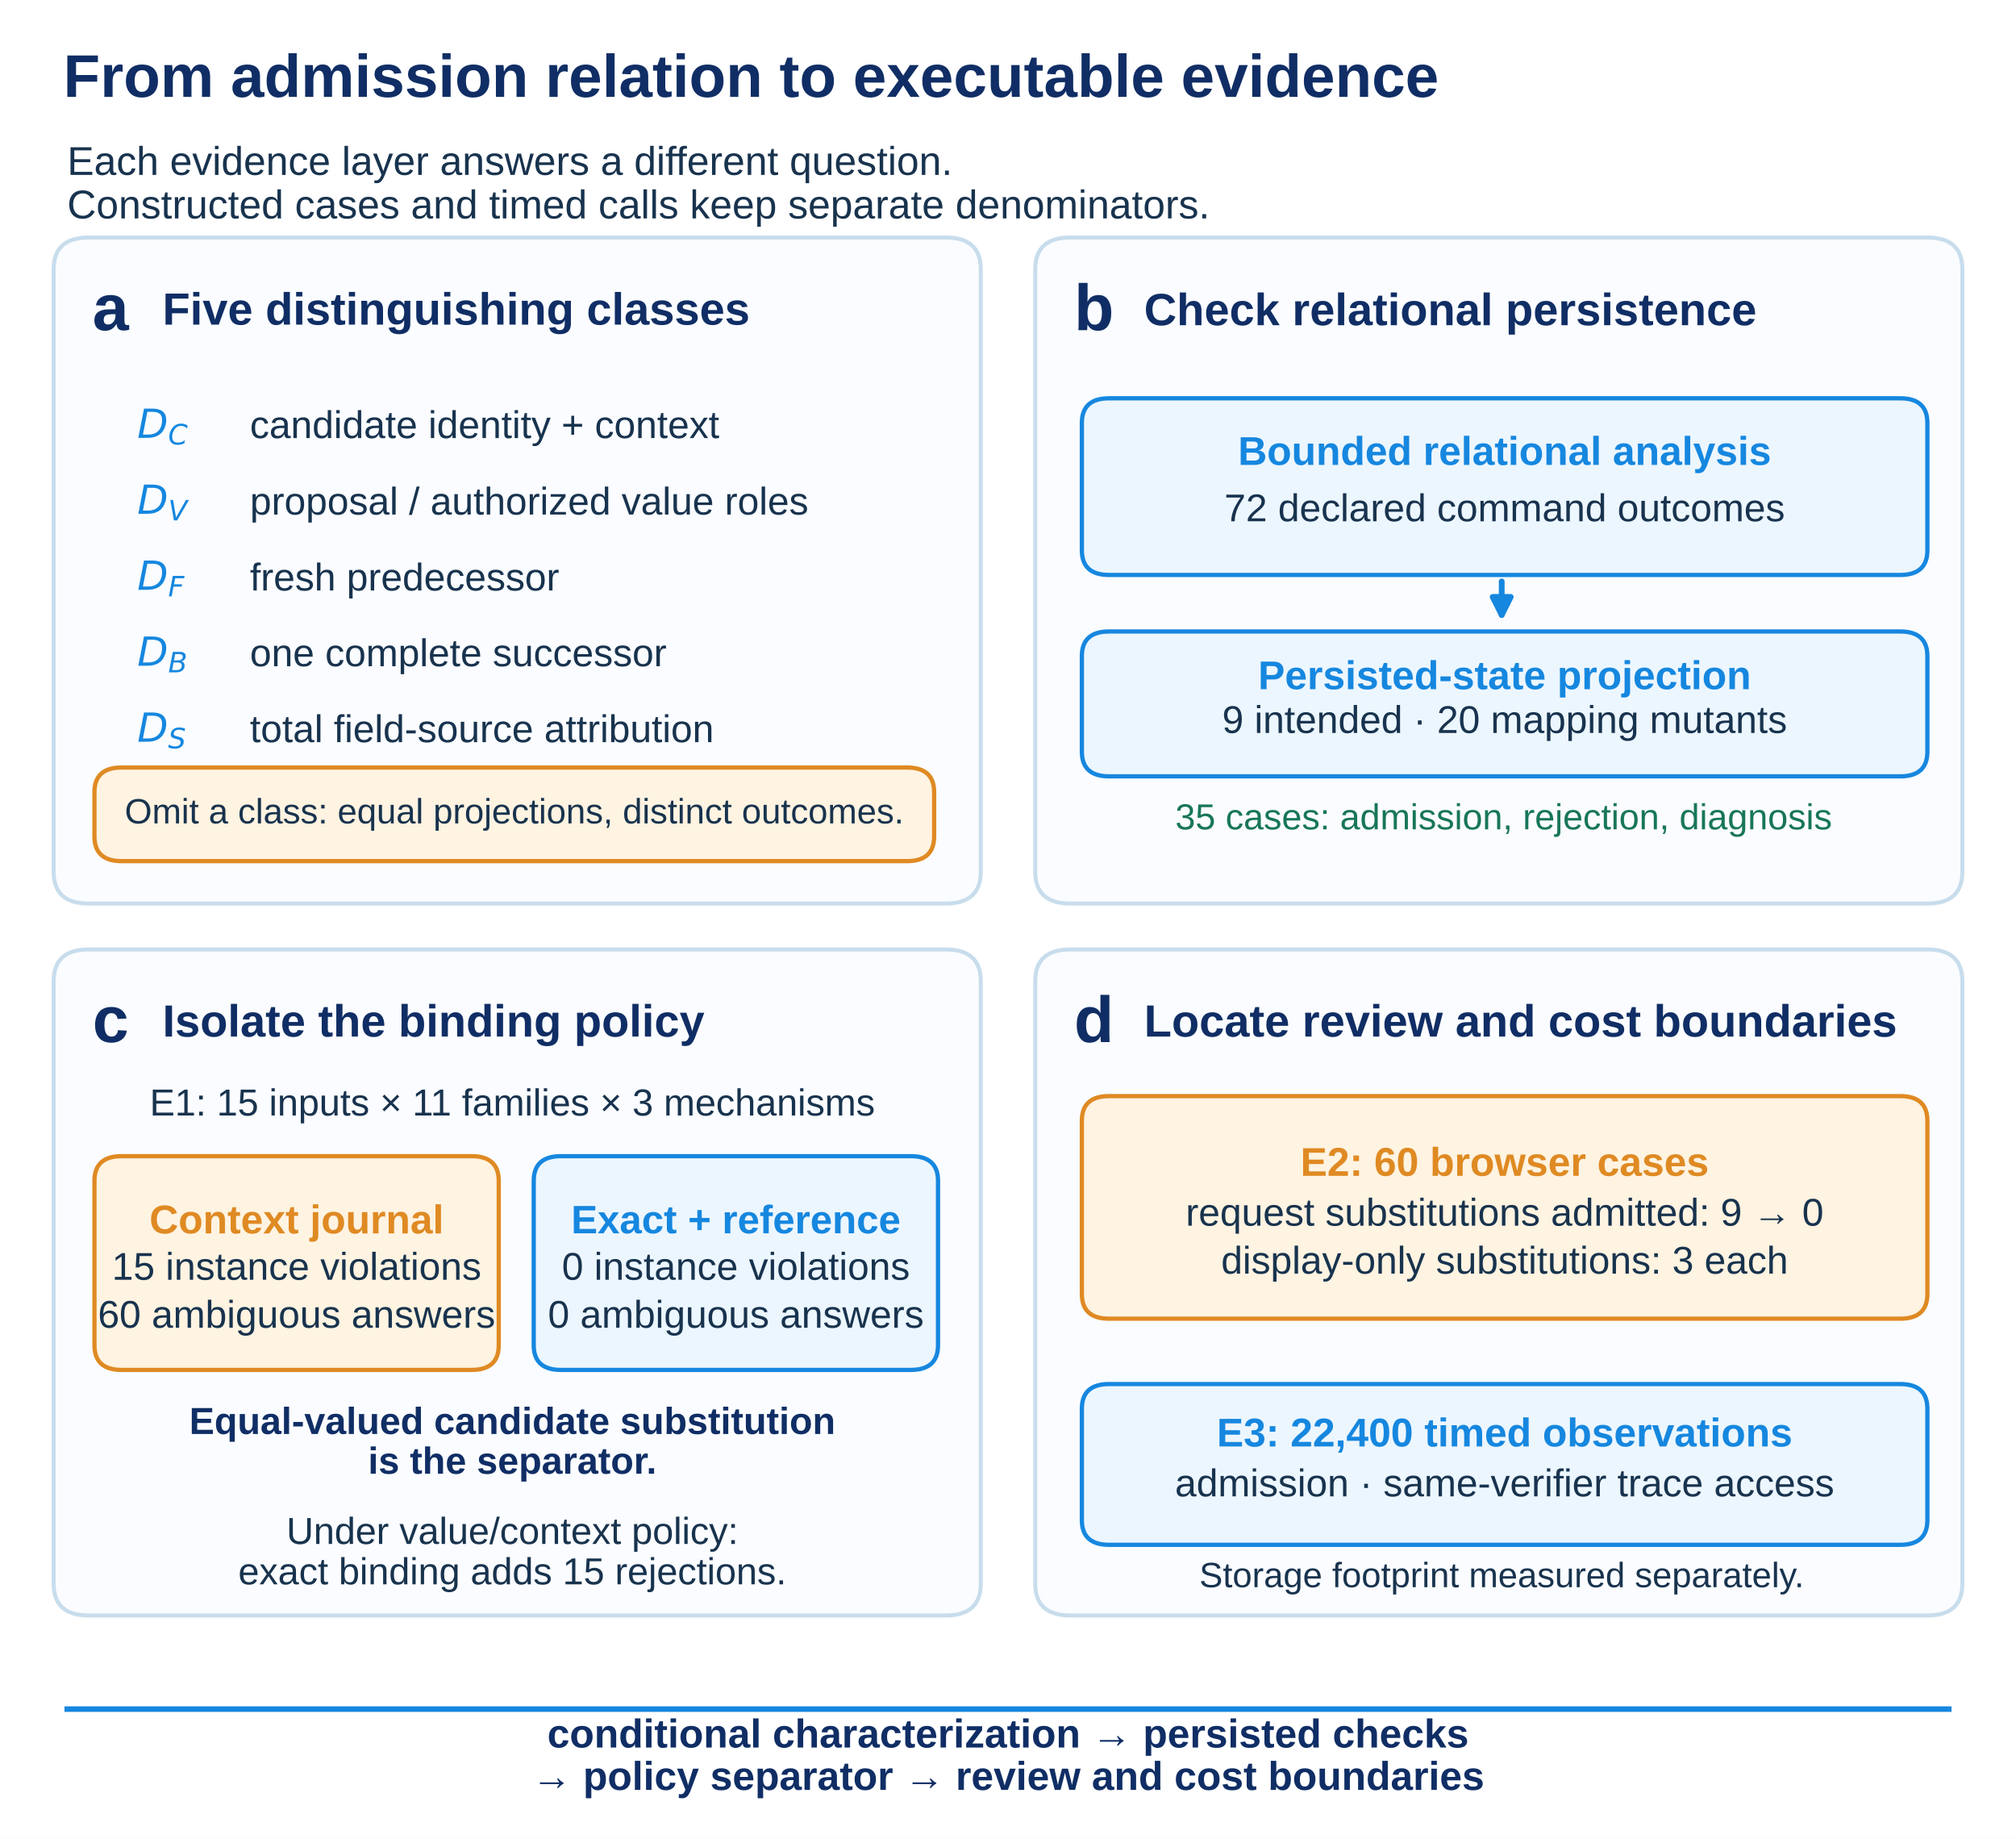
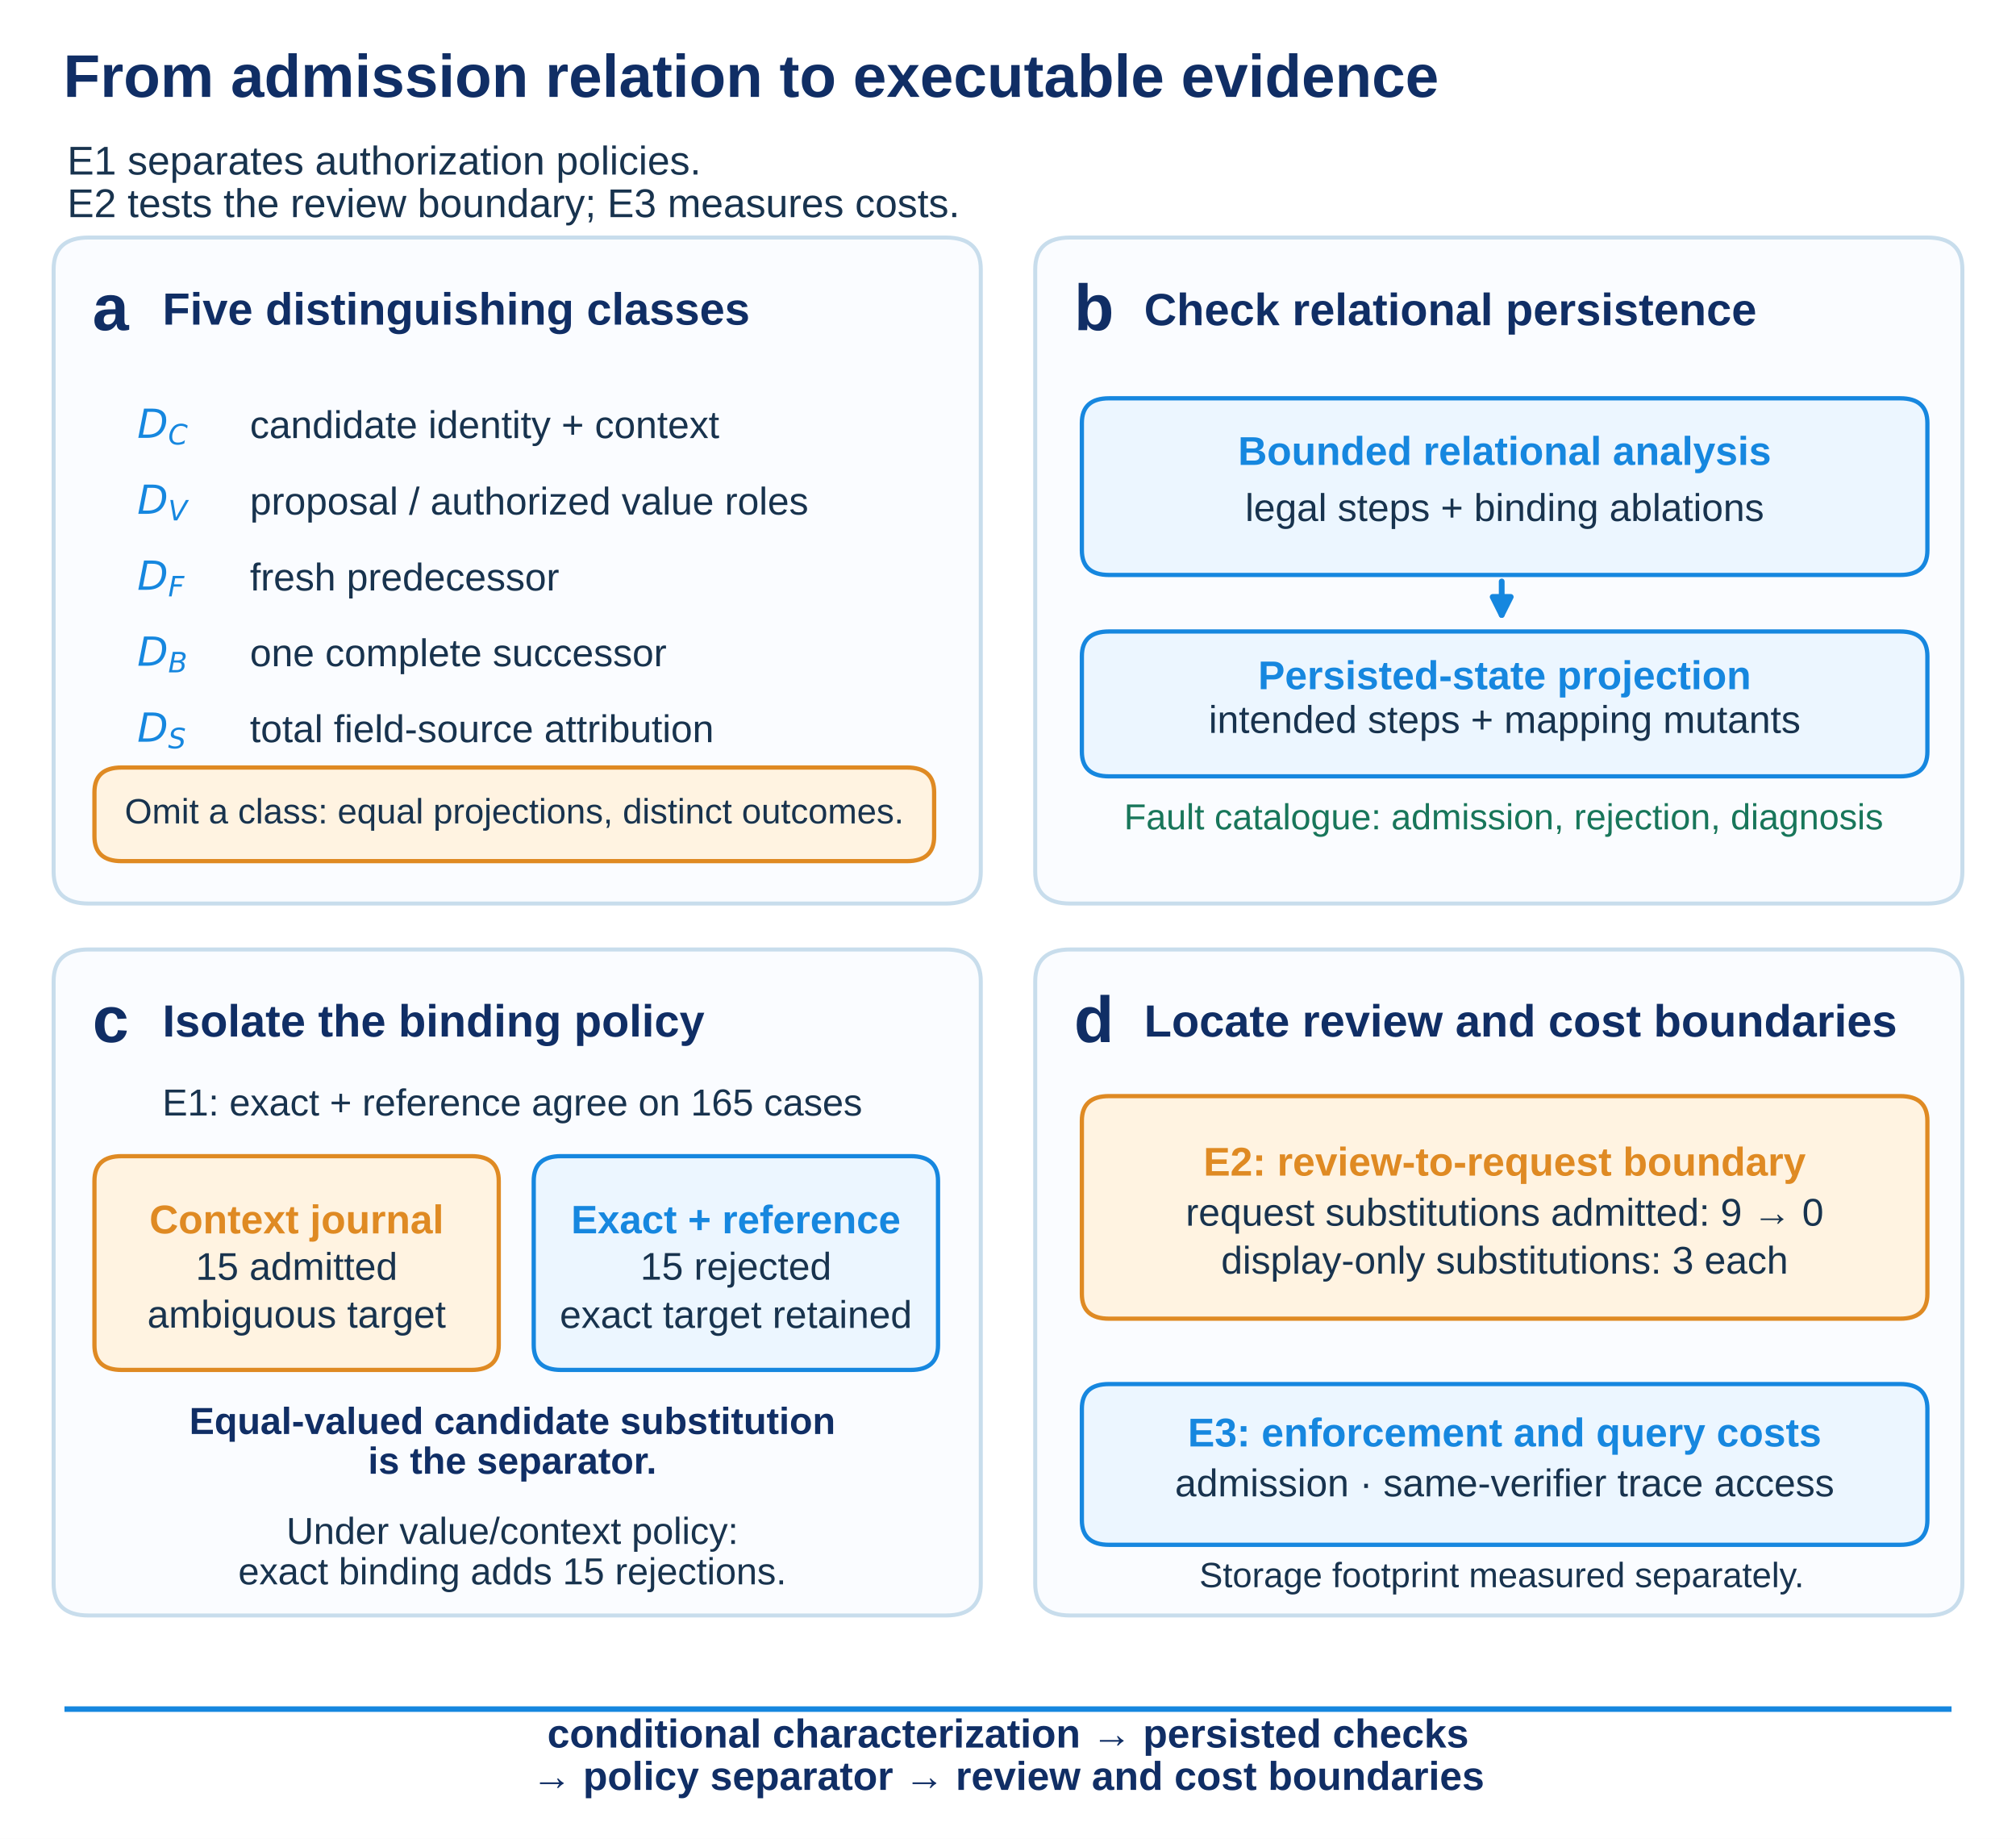
<svg xmlns="http://www.w3.org/2000/svg" width="401.726pt" height="366.35pt" viewBox="0 0 401.726 366.35" version="1.1">
  <defs>
    <style type="text/css">*{stroke-linejoin: round; stroke-linecap: butt}</style>
  </defs>
  <g id="figure_1">
    <g id="patch_1">
      <path d="M 0 366.35 L 401.726 366.35 L 401.726 0 L 0 0 z " style="fill: #ffffff" />
    </g>
    <g id="axes_1">
      <g id="patch_2">
-         <path d="M 17.658 180.007 L 188.469 180.007 Q 195.44 180.007 195.44 173.672 L 195.44 53.657 Q 195.44 47.322 188.469 47.322 L 17.658 47.322 Q 10.686 47.322 10.686 53.657 L 10.686 173.672 Q 10.686 180.007 17.658 180.007 z " clip-path="url(#p71b5d2493e)" style="fill: #fafcff; stroke: #c8ddec; stroke-width: 0.8; stroke-linejoin: miter" />
+         <path d="M 17.658 180.007 L 188.469 180.007 Q 195.44 180.007 195.44 173.672 L 195.44 53.657 Q 195.44 47.322 188.469 47.322 L 17.658 47.322 Q 10.686 47.322 10.686 53.657 L 10.686 173.672 Q 10.686 180.007 17.658 180.007 z " clip-path="url(#p917c9084b5)" style="fill: #fafcff; stroke: #c8ddec; stroke-width: 0.8; stroke-linejoin: miter" />
      </g>
      <g id="patch_3">
-         <path d="M 213.257 180.007 L 384.068 180.007 Q 391.04 180.007 391.04 173.672 L 391.04 53.657 Q 391.04 47.322 384.068 47.322 L 213.257 47.322 Q 206.286 47.322 206.286 53.657 L 206.286 173.672 Q 206.286 180.007 213.257 180.007 z " clip-path="url(#p71b5d2493e)" style="fill: #fafcff; stroke: #c8ddec; stroke-width: 0.8; stroke-linejoin: miter" />
+         <path d="M 213.257 180.007 L 384.068 180.007 Q 391.04 180.007 391.04 173.672 L 391.04 53.657 Q 391.04 47.322 384.068 47.322 L 213.257 47.322 Q 206.286 47.322 206.286 53.657 L 206.286 173.672 Q 206.286 180.007 213.257 180.007 z " clip-path="url(#p917c9084b5)" style="fill: #fafcff; stroke: #c8ddec; stroke-width: 0.8; stroke-linejoin: miter" />
      </g>
      <g id="patch_4">
-         <path d="M 17.658 321.843 L 188.469 321.843 Q 195.44 321.843 195.44 315.508 L 195.44 195.493 Q 195.44 189.158 188.469 189.158 L 17.658 189.158 Q 10.686 189.158 10.686 195.493 L 10.686 315.508 Q 10.686 321.843 17.658 321.843 z " clip-path="url(#p71b5d2493e)" style="fill: #fafcff; stroke: #c8ddec; stroke-width: 0.8; stroke-linejoin: miter" />
+         <path d="M 17.658 321.843 L 188.469 321.843 Q 195.44 321.843 195.44 315.508 L 195.44 195.493 Q 195.44 189.158 188.469 189.158 L 17.658 189.158 Q 10.686 189.158 10.686 195.493 L 10.686 315.508 Q 10.686 321.843 17.658 321.843 z " clip-path="url(#p917c9084b5)" style="fill: #fafcff; stroke: #c8ddec; stroke-width: 0.8; stroke-linejoin: miter" />
      </g>
      <g id="patch_5">
-         <path d="M 213.257 321.843 L 384.068 321.843 Q 391.04 321.843 391.04 315.508 L 391.04 195.493 Q 391.04 189.158 384.068 189.158 L 213.257 189.158 Q 206.286 189.158 206.286 195.493 L 206.286 315.508 Q 206.286 321.843 213.257 321.843 z " clip-path="url(#p71b5d2493e)" style="fill: #fafcff; stroke: #c8ddec; stroke-width: 0.8; stroke-linejoin: miter" />
+         <path d="M 213.257 321.843 L 384.068 321.843 Q 391.04 321.843 391.04 315.508 L 391.04 195.493 Q 391.04 189.158 384.068 189.158 L 213.257 189.158 Q 206.286 189.158 206.286 195.493 L 206.286 315.508 Q 206.286 321.843 213.257 321.843 z " clip-path="url(#p917c9084b5)" style="fill: #fafcff; stroke: #c8ddec; stroke-width: 0.8; stroke-linejoin: miter" />
      </g>
      <g id="patch_6">
-         <path d="M 24.242 171.56 L 180.722 171.56 Q 186.145 171.56 186.145 166.633 L 186.145 157.834 Q 186.145 152.907 180.722 152.907 L 24.242 152.907 Q 18.82 152.907 18.82 157.834 L 18.82 166.633 Q 18.82 171.56 24.242 171.56 z " clip-path="url(#p71b5d2493e)" style="fill: #fff3e1; stroke: #df8a23; stroke-width: 0.85; stroke-linejoin: miter" />
+         <path d="M 24.242 171.56 L 180.722 171.56 Q 186.145 171.56 186.145 166.633 L 186.145 157.834 Q 186.145 152.907 180.722 152.907 L 24.242 152.907 Q 18.82 152.907 18.82 157.834 L 18.82 166.633 Q 18.82 171.56 24.242 171.56 z " clip-path="url(#p917c9084b5)" style="fill: #fff3e1; stroke: #df8a23; stroke-width: 0.85; stroke-linejoin: miter" />
      </g>
      <g id="patch_7">
-         <path d="M 221.004 114.545 L 378.646 114.545 Q 384.068 114.545 384.068 109.617 L 384.068 84.277 Q 384.068 79.35 378.646 79.35 L 221.004 79.35 Q 215.581 79.35 215.581 84.277 L 215.581 109.617 Q 215.581 114.545 221.004 114.545 z " clip-path="url(#p71b5d2493e)" style="fill: #ecf6ff; stroke: #1687df; stroke-width: 0.85; stroke-linejoin: miter" />
+         <path d="M 221.004 114.545 L 378.646 114.545 Q 384.068 114.545 384.068 109.617 L 384.068 84.277 Q 384.068 79.35 378.646 79.35 L 221.004 79.35 Q 215.581 79.35 215.581 84.277 L 215.581 109.617 Q 215.581 114.545 221.004 114.545 z " clip-path="url(#p917c9084b5)" style="fill: #ecf6ff; stroke: #1687df; stroke-width: 0.85; stroke-linejoin: miter" />
      </g>
      <g id="patch_8">
-         <path d="M 299.244 115.842 Q 299.244 119.825 299.244 122.521 " clip-path="url(#p71b5d2493e)" style="fill: none; stroke: #1687df; stroke-width: 1.15; stroke-linecap: round" />
-         <path d="M 301.044 118.921 L 299.244 122.521 L 297.444 118.921 z " clip-path="url(#p71b5d2493e)" style="fill: #1687df; stroke: #1687df; stroke-width: 1.15; stroke-linecap: round" />
+         <path d="M 299.244 115.842 Q 299.244 119.825 299.244 122.521 " clip-path="url(#p917c9084b5)" style="fill: none; stroke: #1687df; stroke-width: 1.15; stroke-linecap: round" />
+         <path d="M 301.044 118.921 L 299.244 122.521 L 297.444 118.921 z " clip-path="url(#p917c9084b5)" style="fill: #1687df; stroke: #1687df; stroke-width: 1.15; stroke-linecap: round" />
      </g>
      <g id="patch_9">
-         <path d="M 221.004 154.667 L 378.646 154.667 Q 384.068 154.667 384.068 149.74 L 384.068 130.734 Q 384.068 125.807 378.646 125.807 L 221.004 125.807 Q 215.581 125.807 215.581 130.734 L 215.581 149.74 Q 215.581 154.667 221.004 154.667 z " clip-path="url(#p71b5d2493e)" style="fill: #ecf6ff; stroke: #1687df; stroke-width: 0.85; stroke-linejoin: miter" />
+         <path d="M 221.004 154.667 L 378.646 154.667 Q 384.068 154.667 384.068 149.74 L 384.068 130.734 Q 384.068 125.807 378.646 125.807 L 221.004 125.807 Q 215.581 125.807 215.581 130.734 L 215.581 149.74 Q 215.581 154.667 221.004 154.667 z " clip-path="url(#p917c9084b5)" style="fill: #ecf6ff; stroke: #1687df; stroke-width: 0.85; stroke-linejoin: miter" />
      </g>
      <g id="patch_10">
-         <path d="M 24.242 272.922 L 93.961 272.922 Q 99.384 272.922 99.384 267.995 L 99.384 235.263 Q 99.384 230.336 93.961 230.336 L 24.242 230.336 Q 18.82 230.336 18.82 235.263 L 18.82 267.995 Q 18.82 272.922 24.242 272.922 z " clip-path="url(#p71b5d2493e)" style="fill: #fff3e1; stroke: #df8a23; stroke-width: 0.85; stroke-linejoin: miter" />
+         <path d="M 24.242 272.922 L 93.961 272.922 Q 99.384 272.922 99.384 267.995 L 99.384 235.263 Q 99.384 230.336 93.961 230.336 L 24.242 230.336 Q 18.82 230.336 18.82 235.263 L 18.82 267.995 Q 18.82 272.922 24.242 272.922 z " clip-path="url(#p917c9084b5)" style="fill: #fff3e1; stroke: #df8a23; stroke-width: 0.85; stroke-linejoin: miter" />
      </g>
      <g id="patch_11">
-         <path d="M 111.778 272.922 L 181.497 272.922 Q 186.919 272.922 186.919 267.995 L 186.919 235.263 Q 186.919 230.336 181.497 230.336 L 111.778 230.336 Q 106.355 230.336 106.355 235.263 L 106.355 267.995 Q 106.355 272.922 111.778 272.922 z " clip-path="url(#p71b5d2493e)" style="fill: #ecf6ff; stroke: #1687df; stroke-width: 0.85; stroke-linejoin: miter" />
+         <path d="M 111.778 272.922 L 181.497 272.922 Q 186.919 272.922 186.919 267.995 L 186.919 235.263 Q 186.919 230.336 181.497 230.336 L 111.778 230.336 Q 106.355 230.336 106.355 235.263 L 106.355 267.995 Q 106.355 272.922 111.778 272.922 z " clip-path="url(#p917c9084b5)" style="fill: #ecf6ff; stroke: #1687df; stroke-width: 0.85; stroke-linejoin: miter" />
      </g>
      <g id="patch_12">
-         <path d="M 221.004 262.715 L 378.646 262.715 Q 384.068 262.715 384.068 257.788 L 384.068 223.297 Q 384.068 218.37 378.646 218.37 L 221.004 218.37 Q 215.581 218.37 215.581 223.297 L 215.581 257.788 Q 215.581 262.715 221.004 262.715 z " clip-path="url(#p71b5d2493e)" style="fill: #fff3e1; stroke: #df8a23; stroke-width: 0.85; stroke-linejoin: miter" />
+         <path d="M 221.004 262.715 L 378.646 262.715 Q 384.068 262.715 384.068 257.788 L 384.068 223.297 Q 384.068 218.37 378.646 218.37 L 221.004 218.37 Q 215.581 218.37 215.581 223.297 L 215.581 257.788 Q 215.581 262.715 221.004 262.715 z " clip-path="url(#p917c9084b5)" style="fill: #fff3e1; stroke: #df8a23; stroke-width: 0.85; stroke-linejoin: miter" />
      </g>
      <g id="patch_13">
-         <path d="M 221.004 307.765 L 378.646 307.765 Q 384.068 307.765 384.068 302.838 L 384.068 280.665 Q 384.068 275.738 378.646 275.738 L 221.004 275.738 Q 215.581 275.738 215.581 280.665 L 215.581 302.838 Q 215.581 307.765 221.004 307.765 z " clip-path="url(#p71b5d2493e)" style="fill: #ecf6ff; stroke: #1687df; stroke-width: 0.85; stroke-linejoin: miter" />
+         <path d="M 221.004 307.765 L 378.646 307.765 Q 384.068 307.765 384.068 302.838 L 384.068 280.665 Q 384.068 275.738 378.646 275.738 L 221.004 275.738 Q 215.581 275.738 215.581 280.665 L 215.581 302.838 Q 215.581 307.765 221.004 307.765 z " clip-path="url(#p917c9084b5)" style="fill: #ecf6ff; stroke: #1687df; stroke-width: 0.85; stroke-linejoin: miter" />
      </g>
      <g id="line2d_1">
-         <path d="M 13.397 340.496 L 388.329 340.496 " clip-path="url(#p71b5d2493e)" style="fill: none; stroke: #1687df; stroke-width: 1.1; stroke-linecap: square" />
+         <path d="M 13.397 340.496 L 388.329 340.496 " clip-path="url(#p917c9084b5)" style="fill: none; stroke: #1687df; stroke-width: 1.1; stroke-linecap: square" />
      </g>
      <g id="text_1">
        <text style="font-weight: 700; font-size: 12px; font-family: 'Arial', 'Helvetica', 'Liberation Sans', sans-serif; text-anchor: start; fill: #102e65" x="12.623" y="19.309" transform="rotate(-0 12.62256 19.30887)">From admission relation to executable evidence</text>
      </g>
      <g id="text_2">
-         <text style="font-size: 8px; font-family: 'Arial', 'Helvetica', 'Liberation Sans', sans-serif; fill: #18334e" transform="translate(13.39722 34.84463)">Each evidence layer answers a different question.</text>
-         <text style="font-size: 8px; font-family: 'Arial', 'Helvetica', 'Liberation Sans', sans-serif; fill: #18334e" transform="translate(13.39722 43.51688)">Constructed cases and timed calls keep separate denominators.</text>
+         <text style="font-size: 8px; font-family: 'Arial', 'Helvetica', 'Liberation Sans', sans-serif; fill: #18334e" transform="translate(13.39722 34.77088)">E1 separates authorization policies.</text>
+         <text style="font-size: 8px; font-family: 'Arial', 'Helvetica', 'Liberation Sans', sans-serif; fill: #18334e" transform="translate(13.39722 43.26088)">E2 tests the review boundary; E3 measures costs.</text>
      </g>
      <g id="text_3">
        <text style="font-weight: 700; font-size: 13px; font-family: 'Arial', 'Helvetica', 'Liberation Sans', sans-serif; text-anchor: start; fill: #102e65" x="18.432" y="65.778" transform="rotate(-0 18.43245 65.7781)">a</text>
      </g>
      <g id="text_4">
        <text style="font-weight: 700; font-size: 9px; font-family: 'Arial', 'Helvetica', 'Liberation Sans', sans-serif; text-anchor: start; fill: #102e65" x="32.376" y="64.675" transform="rotate(-0 32.37619 64.67472)">Five distinguishing classes</text>
      </g>
      <g id="text_5">
        <text style="font-weight: 700; font-size: 13px; font-family: 'Arial', 'Helvetica', 'Liberation Sans', sans-serif; text-anchor: start; fill: #102e65" x="214.032" y="65.778" transform="rotate(-0 214.0321 65.7781)">b</text>
      </g>
      <g id="text_6">
        <text style="font-weight: 700; font-size: 9px; font-family: 'Arial', 'Helvetica', 'Liberation Sans', sans-serif; text-anchor: start; fill: #102e65" x="227.976" y="64.784" transform="rotate(-0 227.9758 64.78441)">Check relational persistence</text>
      </g>
      <g id="text_7">
        <text style="font-weight: 700; font-size: 13px; font-family: 'Arial', 'Helvetica', 'Liberation Sans', sans-serif; text-anchor: start; fill: #102e65" x="18.432" y="207.614" transform="rotate(-0 18.43245 207.6138)">c</text>
      </g>
      <g id="text_8">
        <text style="font-weight: 700; font-size: 9px; font-family: 'Arial', 'Helvetica', 'Liberation Sans', sans-serif; text-anchor: start; fill: #102e65" x="32.376" y="206.51" transform="rotate(-0 32.37619 206.5104)">Isolate the binding policy</text>
      </g>
      <g id="text_9">
        <text style="font-weight: 700; font-size: 13px; font-family: 'Arial', 'Helvetica', 'Liberation Sans', sans-serif; text-anchor: start; fill: #102e65" x="214.032" y="207.614" transform="rotate(-0 214.0321 207.6138)">d</text>
      </g>
      <g id="text_10">
        <text style="font-weight: 700; font-size: 9px; font-family: 'Arial', 'Helvetica', 'Liberation Sans', sans-serif; text-anchor: start; fill: #102e65" x="227.976" y="206.51" transform="rotate(-0 227.9758 206.5104)">Locate review and cost boundaries</text>
      </g>
      <g id="text_11">
        <g style="fill: #1687df" transform="translate(27.34095 87.40656)">
          <text>
            <tspan x="0" y="-0.172" style="font-style: oblique; font-size: 8px; font-family: 'DejaVu Sans'; fill: #1687df">D</tspan>
            <tspan x="6.16" y="1.141" style="font-style: oblique; font-size: 5.6px; font-family: 'DejaVu Sans'; fill: #1687df">C</tspan>
          </text>
        </g>
      </g>
      <g id="text_12">
        <text style="font-size: 7.7px; font-family: 'Arial', 'Helvetica', 'Liberation Sans', sans-serif; text-anchor: start; fill: #18334e" x="49.806" y="87.278" transform="rotate(-0 49.80586 87.27827)">candidate identity + context</text>
      </g>
      <g id="text_13">
        <g style="fill: #1687df" transform="translate(27.34095 102.5404)">
          <text>
            <tspan x="0" y="-0.172" style="font-style: oblique; font-size: 8px; font-family: 'DejaVu Sans'; fill: #1687df">D</tspan>
            <tspan x="6.16" y="1.141" style="font-style: oblique; font-size: 5.6px; font-family: 'DejaVu Sans'; fill: #1687df">V</tspan>
          </text>
        </g>
      </g>
      <g id="text_14">
        <text style="font-size: 7.7px; font-family: 'Arial', 'Helvetica', 'Liberation Sans', sans-serif; text-anchor: start; fill: #18334e" x="49.806" y="102.504" transform="rotate(-0 49.80586 102.5041)">proposal / authorized value roles</text>
      </g>
      <g id="text_15">
        <g style="fill: #1687df" transform="translate(27.34095 117.6742)">
          <text>
            <tspan x="0" y="-0.172" style="font-style: oblique; font-size: 8px; font-family: 'DejaVu Sans'; fill: #1687df">D</tspan>
            <tspan x="6.16" y="1.141" style="font-style: oblique; font-size: 5.6px; font-family: 'DejaVu Sans'; fill: #1687df">F</tspan>
          </text>
        </g>
      </g>
      <g id="text_16">
        <text style="font-size: 7.7px; font-family: 'Arial', 'Helvetica', 'Liberation Sans', sans-serif; text-anchor: start; fill: #18334e" x="49.806" y="117.638" transform="rotate(-0 49.80586 117.638)">fresh predecessor</text>
      </g>
      <g id="text_17">
        <g style="fill: #1687df" transform="translate(27.34095 132.8081)">
          <text>
            <tspan x="0" y="-0.172" style="font-style: oblique; font-size: 8px; font-family: 'DejaVu Sans'; fill: #1687df">D</tspan>
            <tspan x="6.16" y="1.141" style="font-style: oblique; font-size: 5.6px; font-family: 'DejaVu Sans'; fill: #1687df">B</tspan>
          </text>
        </g>
      </g>
      <g id="text_18">
        <text style="font-size: 7.7px; font-family: 'Arial', 'Helvetica', 'Liberation Sans', sans-serif; text-anchor: start; fill: #18334e" x="49.806" y="132.725" transform="rotate(-0 49.80586 132.7249)">one complete successor</text>
      </g>
      <g id="text_19">
        <g style="fill: #1687df" transform="translate(27.34095 147.9419)">
          <text>
            <tspan x="0" y="-0.172" style="font-style: oblique; font-size: 8px; font-family: 'DejaVu Sans'; fill: #1687df">D</tspan>
            <tspan x="6.16" y="1.141" style="font-style: oblique; font-size: 5.6px; font-family: 'DejaVu Sans'; fill: #1687df">S</tspan>
          </text>
        </g>
      </g>
      <g id="text_20">
        <text style="font-size: 7.7px; font-family: 'Arial', 'Helvetica', 'Liberation Sans', sans-serif; text-anchor: start; fill: #18334e" x="49.806" y="147.859" transform="rotate(-0 49.80586 147.8587)">total field-source attribution</text>
      </g>
      <g id="text_21">
        <text style="font-size: 7px; font-family: 'Arial', 'Helvetica', 'Liberation Sans', sans-serif; text-anchor: middle; fill: #18334e" x="102.482" y="164.047" transform="rotate(-0 102.4822 164.0472)">Omit a class: equal projections, distinct outcomes.</text>
      </g>
      <g id="text_22">
        <text style="font-weight: 700; font-size: 8px; font-family: 'Arial', 'Helvetica', 'Liberation Sans', sans-serif; text-anchor: middle; fill: #1687df" x="299.825" y="92.619" transform="rotate(-0 299.8248 92.61923)">Bounded relational analysis</text>
      </g>
      <g id="text_23">
-         <text style="font-size: 7.7px; font-family: 'Arial', 'Helvetica', 'Liberation Sans', sans-serif; text-anchor: middle; fill: #18334e" x="299.825" y="103.844" transform="rotate(-0 299.8248 103.8439)">72 declared command outcomes</text>
+         <text style="font-size: 7.7px; font-family: 'Arial', 'Helvetica', 'Liberation Sans', sans-serif; text-anchor: middle; fill: #18334e" x="299.825" y="103.799" transform="rotate(-0 299.8248 103.7988)">legal steps + binding ablations</text>
      </g>
      <g id="text_24">
        <text style="font-weight: 700; font-size: 8px; font-family: 'Arial', 'Helvetica', 'Liberation Sans', sans-serif; text-anchor: middle; fill: #1687df" x="299.825" y="137.303" transform="rotate(-0 299.8248 137.3028)">Persisted-state projection</text>
      </g>
      <g id="text_25">
-         <text style="font-size: 7.7px; font-family: 'Arial', 'Helvetica', 'Liberation Sans', sans-serif; text-anchor: middle; fill: #18334e" x="299.825" y="146.023" transform="rotate(-0 299.8248 146.023)">9 intended · 20 mapping mutants</text>
+         <text style="font-size: 7.7px; font-family: 'Arial', 'Helvetica', 'Liberation Sans', sans-serif; text-anchor: middle; fill: #18334e" x="299.825" y="146.012" transform="rotate(-0 299.8248 146.0116)">intended steps + mapping mutants</text>
      </g>
      <g id="text_26">
-         <text style="font-size: 7.2px; font-family: 'Arial', 'Helvetica', 'Liberation Sans', sans-serif; text-anchor: middle; fill: #18765a" x="299.631" y="165.225" transform="rotate(-0 299.6311 165.2254)">35 cases: admission, rejection, diagnosis</text>
+         <text style="font-size: 7.2px; font-family: 'Arial', 'Helvetica', 'Liberation Sans', sans-serif; text-anchor: middle; fill: #18765a" x="299.631" y="165.225" transform="rotate(-0 299.6311 165.2254)">Fault catalogue: admission, rejection, diagnosis</text>
      </g>
      <g id="text_27">
-         <text style="font-size: 7.5px; font-family: 'Arial', 'Helvetica', 'Liberation Sans', sans-serif; text-anchor: middle; fill: #18334e" x="102.095" y="222.241" transform="rotate(-0 102.0949 222.2412)">E1: 15 inputs × 11 families × 3 mechanisms</text>
+         <text style="font-size: 7.5px; font-family: 'Arial', 'Helvetica', 'Liberation Sans', sans-serif; text-anchor: middle; fill: #18334e" x="102.095" y="222.241" transform="rotate(-0 102.0949 222.2412)">E1: exact + reference agree on 165 cases</text>
      </g>
      <g id="text_28">
        <text style="font-weight: 700; font-size: 8px; font-family: 'Arial', 'Helvetica', 'Liberation Sans', sans-serif; text-anchor: middle; fill: #df8a23" x="59.102" y="245.724" transform="rotate(-0 59.10168 245.7238)">Context journal</text>
      </g>
      <g id="text_29">
-         <text style="font-size: 7.7px; font-family: 'Arial', 'Helvetica', 'Liberation Sans', sans-serif; fill: #18334e" transform="translate(22.29207 254.9595)">15 instance violations</text>
-         <text style="font-size: 7.7px; font-family: 'Arial', 'Helvetica', 'Liberation Sans', sans-serif; fill: #18334e" transform="translate(19.51225 264.5147)">60 ambiguous answers</text>
+         <text style="font-size: 7.7px; font-family: 'Arial', 'Helvetica', 'Liberation Sans', sans-serif; fill: #18334e" transform="translate(38.98483 254.9761)">15 admitted</text>
+         <text style="font-size: 7.7px; font-family: 'Arial', 'Helvetica', 'Liberation Sans', sans-serif; fill: #18334e" transform="translate(29.35502 264.4981)">ambiguous target</text>
      </g>
      <g id="text_30">
        <text style="font-weight: 700; font-size: 7.9px; font-family: 'Arial', 'Helvetica', 'Liberation Sans', sans-serif; text-anchor: middle; fill: #1687df" x="146.637" y="245.702" transform="rotate(-0 146.6374 245.7017)">Exact + reference</text>
      </g>
      <g id="text_31">
-         <text style="font-size: 7.7px; font-family: 'Arial', 'Helvetica', 'Liberation Sans', sans-serif; fill: #18334e" transform="translate(111.9687 254.9595)">0 instance violations</text>
-         <text style="font-size: 7.7px; font-family: 'Arial', 'Helvetica', 'Liberation Sans', sans-serif; fill: #18334e" transform="translate(109.1889 264.5147)">0 ambiguous answers</text>
+         <text style="font-size: 7.7px; font-family: 'Arial', 'Helvetica', 'Liberation Sans', sans-serif; fill: #18334e" transform="translate(127.5901 254.9424)">15 rejected</text>
+         <text style="font-size: 7.7px; font-family: 'Arial', 'Helvetica', 'Liberation Sans', sans-serif; fill: #18334e" transform="translate(111.541 264.5547)">exact target retained</text>
      </g>
      <g id="text_32">
        <text style="font-weight: 700; font-size: 7.5px; font-family: 'Arial', 'Helvetica', 'Liberation Sans', sans-serif; fill: #102e65" transform="translate(37.71908 285.6813)">Equal-valued candidate substitution</text>
        <text style="font-weight: 700; font-size: 7.5px; font-family: 'Arial', 'Helvetica', 'Liberation Sans', sans-serif; fill: #102e65" transform="translate(73.33412 293.6034)">is the separator.</text>
      </g>
      <g id="text_33">
        <text style="font-size: 7.5px; font-family: 'Arial', 'Helvetica', 'Liberation Sans', sans-serif; fill: #18334e" transform="translate(57.07377 307.5935)">Under value/context policy:</text>
        <text style="font-size: 7.5px; font-family: 'Arial', 'Helvetica', 'Liberation Sans', sans-serif; fill: #18334e" transform="translate(47.48022 315.6408)">exact binding adds 15 rejections.</text>
      </g>
      <g id="text_34">
-         <text style="font-weight: 700; font-size: 8px; font-family: 'Arial', 'Helvetica', 'Liberation Sans', sans-serif; text-anchor: middle; fill: #df8a23" x="299.825" y="234.254" transform="rotate(-0 299.8248 234.254)">E2: 60 browser cases</text>
+         <text style="font-weight: 700; font-size: 8px; font-family: 'Arial', 'Helvetica', 'Liberation Sans', sans-serif; text-anchor: middle; fill: #df8a23" x="299.825" y="234.213" transform="rotate(-0 299.8248 234.2134)">E2: review-to-request boundary</text>
      </g>
      <g id="text_35">
        <text style="font-size: 7.7px; font-family: 'Arial', 'Helvetica', 'Liberation Sans', sans-serif; fill: #18334e" transform="translate(236.2703 244.1837)">request substitutions admitted: 9 → 0</text>
        <text style="font-size: 7.7px; font-family: 'Arial', 'Helvetica', 'Liberation Sans', sans-serif; fill: #18334e" transform="translate(243.3302 253.7389)">display-only substitutions: 3 each</text>
      </g>
      <g id="text_36">
-         <text style="font-weight: 700; font-size: 8px; font-family: 'Arial', 'Helvetica', 'Liberation Sans', sans-serif; text-anchor: middle; fill: #1687df" x="299.825" y="288.173" transform="rotate(-0 299.8248 288.1727)">E3: 22,400 timed observations</text>
+         <text style="font-weight: 700; font-size: 8px; font-family: 'Arial', 'Helvetica', 'Liberation Sans', sans-serif; text-anchor: middle; fill: #1687df" x="299.825" y="288.169" transform="rotate(-0 299.8248 288.1689)">E3: enforcement and query costs</text>
      </g>
      <g id="text_37">
        <text style="font-size: 7.7px; font-family: 'Arial', 'Helvetica', 'Liberation Sans', sans-serif; text-anchor: middle; fill: #18334e" x="299.825" y="298.11" transform="rotate(-0 299.8248 298.1095)">admission · same-verifier trace access</text>
      </g>
      <g id="text_38">
        <text style="font-size: 7px; font-family: 'Arial', 'Helvetica', 'Liberation Sans', sans-serif; text-anchor: middle; fill: #18334e" x="299.244" y="316.212" transform="rotate(-0 299.2438 316.2118)">Storage footprint measured separately.</text>
      </g>
      <g id="text_39">
        <text style="font-weight: 700; font-size: 8px; font-family: 'Arial', 'Helvetica', 'Liberation Sans', sans-serif; fill: #102e65" transform="translate(109.0636 348.147)">conditional characterization → persisted checks</text>
        <text style="font-weight: 700; font-size: 8px; font-family: 'Arial', 'Helvetica', 'Liberation Sans', sans-serif; fill: #102e65" transform="translate(105.9536 356.5972)">→ policy separator → review and cost boundaries</text>
      </g>
    </g>
  </g>
  <defs>
-     <clipPath id="p71b5d2493e">
+     <clipPath id="p917c9084b5">
      <rect x="7.2" y="7.2" width="387.326" height="351.95" />
    </clipPath>
  </defs>
</svg>
